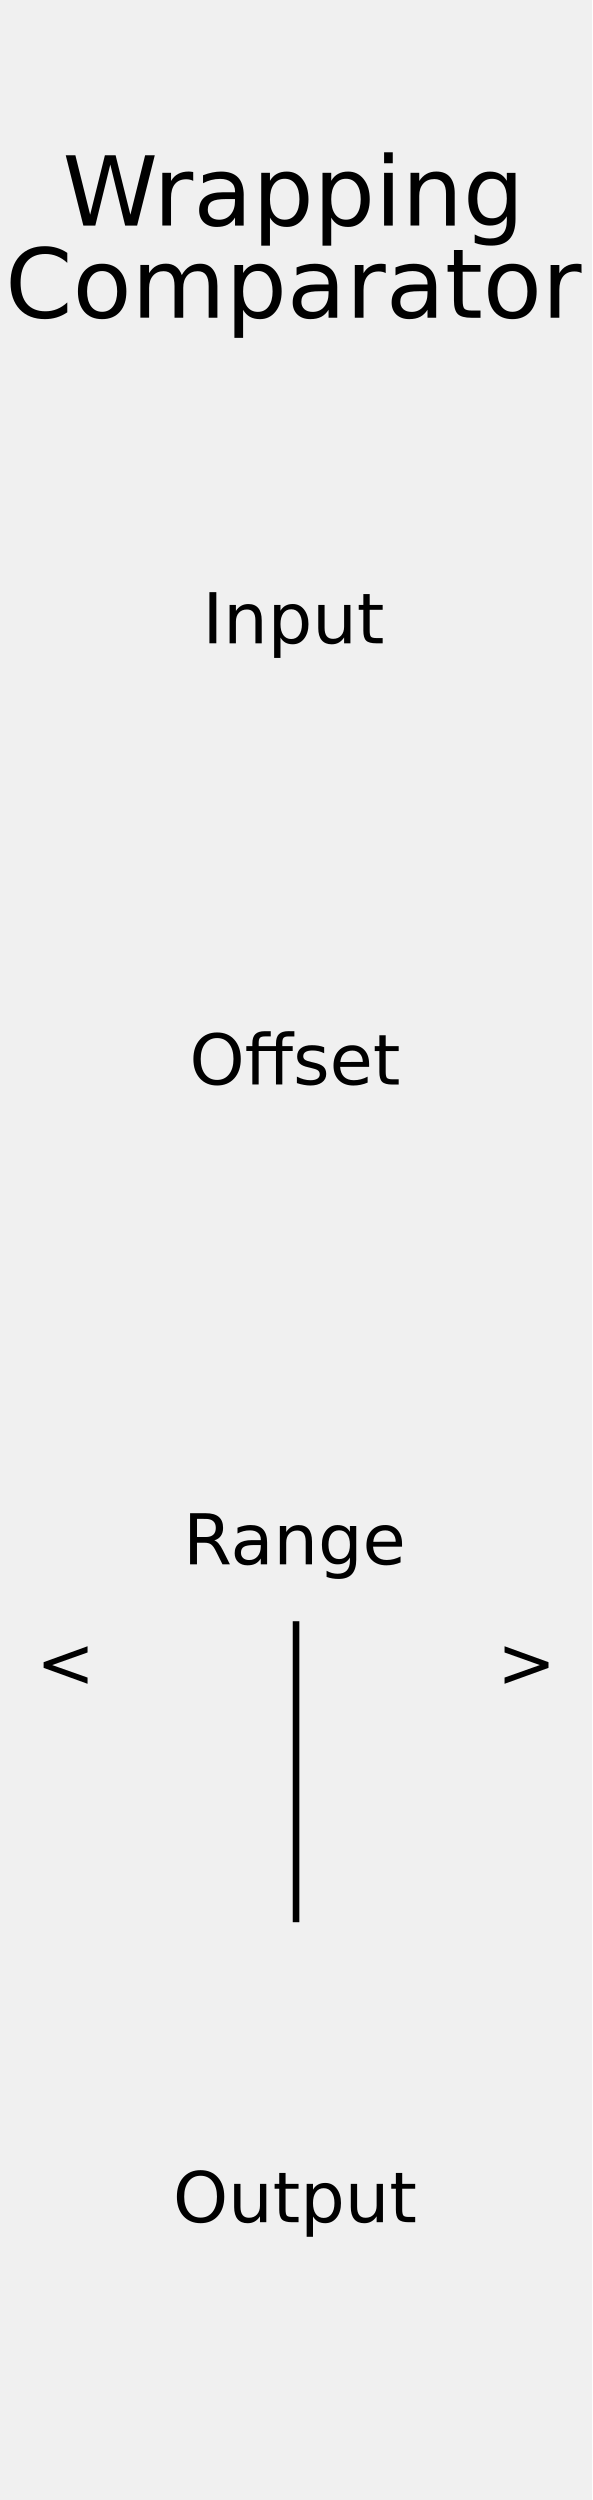
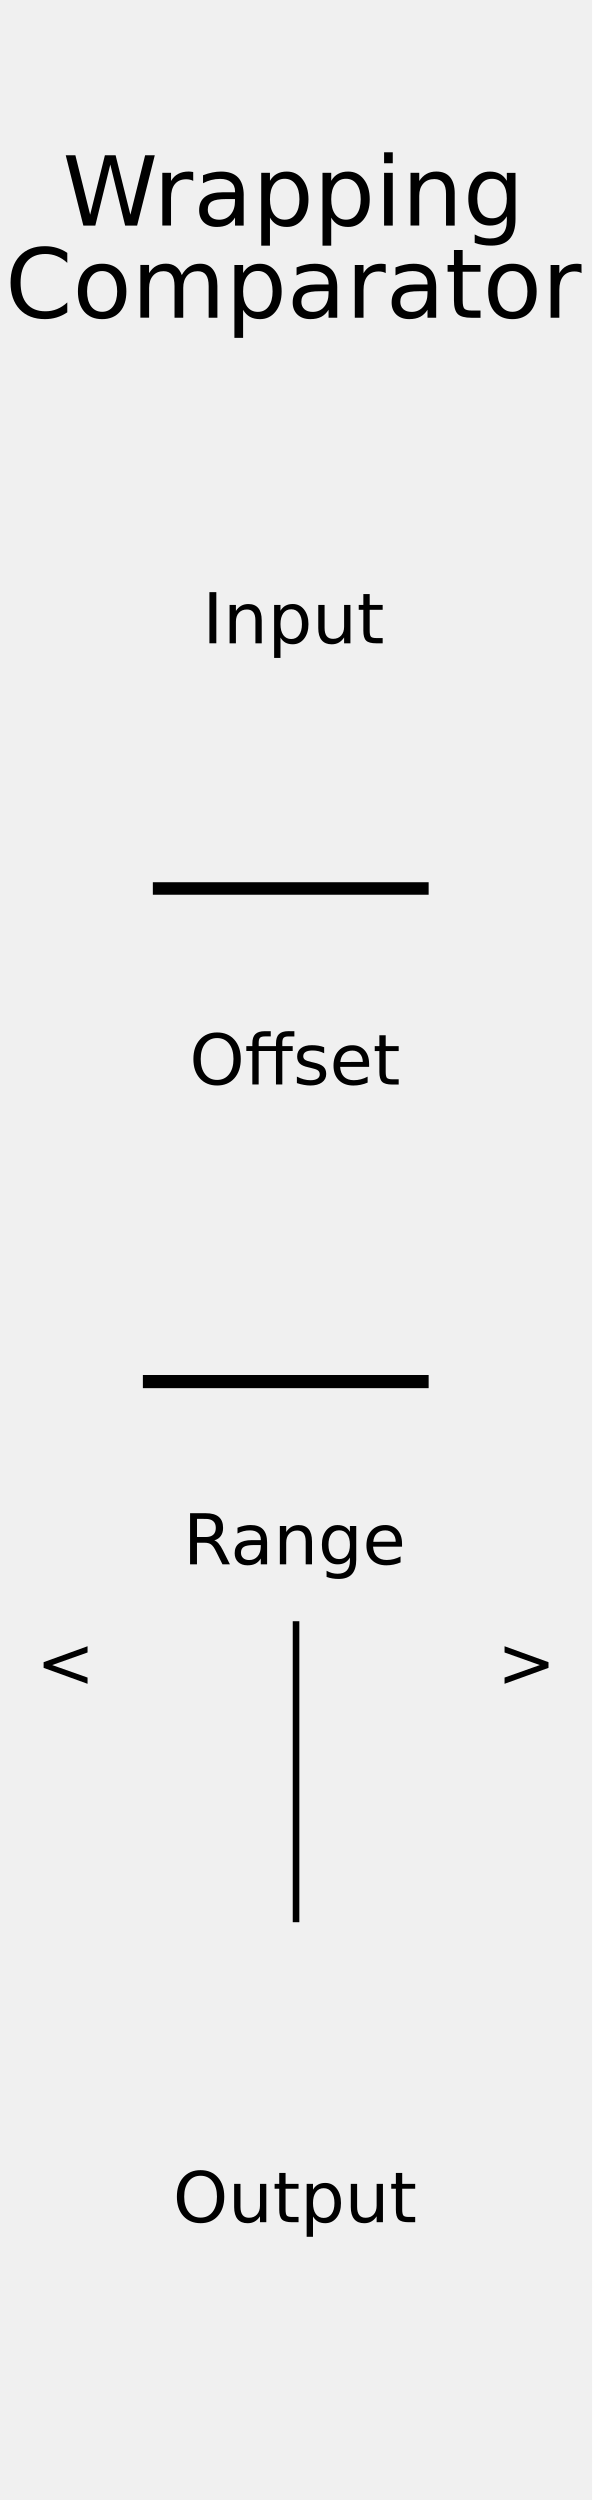
<svg xmlns="http://www.w3.org/2000/svg" width="90" height="380" viewBox="0 0 23.813 100.542" version="1.1" id="svg8">
  <defs id="defs2" />
  <g id="layer1" transform="translate(0,-196.4583)" style="display:inline">
    <path style="opacity:1;vector-effect:none;fill:#f0f0f0;fill-opacity:1;fill-rule:evenodd;stroke:none;stroke-width:0.486;stroke-linecap:butt;stroke-linejoin:round;stroke-miterlimit:4;stroke-dasharray:none;stroke-dashoffset:0;stroke-opacity:1;paint-order:normal" d="M 0,196.458 H 23.812 V 297 H 0 Z" id="rect817" />
    <g aria-label="Wrapping Comparator" style="font-style:normal;font-weight:normal;font-size:6.35px;line-height:1.25;font-family:sans-serif;text-align:center;letter-spacing:0px;word-spacing:0px;text-anchor:middle;fill:#000000;fill-opacity:1;stroke:none;stroke-width:0.265" id="text8343">
      <path d="m 2.644,202.701 h 0.387 l 0.595,2.391 0.593,-2.391 h 0.43 l 0.595,2.391 0.593,-2.391 h 0.388 l -0.711,2.829 H 5.033 l -0.597,-2.456 -0.603,2.456 H 3.352 Z" style="font-size:3.881px;text-align:center;text-anchor:middle;stroke-width:0.265" id="path8392" />
      <path d="m 7.771,203.733 q -0.059,-0.034 -0.129,-0.049 -0.068,-0.017 -0.152,-0.017 -0.296,0 -0.455,0.193 -0.157,0.191 -0.157,0.551 v 1.118 H 6.528 v -2.122 h 0.351 v 0.33 q 0.11,-0.193 0.286,-0.286 0.176,-0.095 0.428,-0.095 0.036,0 0.08,0.006 0.044,0.004 0.097,0.013 z" style="font-size:3.881px;text-align:center;text-anchor:middle;stroke-width:0.265" id="path8394" />
      <path d="m 9.105,204.463 q -0.423,0 -0.585,0.097 -0.163,0.097 -0.163,0.33 0,0.186 0.121,0.296 0.123,0.108 0.333,0.108 0.29,0 0.464,-0.205 0.176,-0.207 0.176,-0.548 v -0.078 z m 0.695,-0.144 v 1.211 H 9.452 v -0.322 q -0.119,0.193 -0.297,0.286 -0.178,0.091 -0.436,0.091 -0.326,0 -0.519,-0.182 -0.191,-0.184 -0.191,-0.491 0,-0.358 0.239,-0.54 0.241,-0.182 0.716,-0.182 h 0.489 v -0.034 q 0,-0.241 -0.159,-0.371 -0.157,-0.133 -0.443,-0.133 -0.182,0 -0.354,0.044 -0.172,0.044 -0.332,0.131 v -0.322 q 0.191,-0.074 0.371,-0.11 0.18,-0.038 0.351,-0.038 0.46,0 0.688,0.239 0.227,0.239 0.227,0.724 z" style="font-size:3.881px;text-align:center;text-anchor:middle;stroke-width:0.265" id="path8396" />
      <path d="m 10.857,205.211 v 1.126 h -0.351 v -2.929 h 0.351 v 0.322 q 0.11,-0.189 0.277,-0.28 0.169,-0.093 0.402,-0.093 0.387,0 0.627,0.307 0.243,0.307 0.243,0.807 0,0.5 -0.243,0.807 -0.241,0.307 -0.627,0.307 -0.233,0 -0.402,-0.091 -0.167,-0.093 -0.277,-0.282 z m 1.186,-0.741 q 0,-0.385 -0.159,-0.603 -0.157,-0.22 -0.434,-0.22 -0.277,0 -0.436,0.22 -0.157,0.218 -0.157,0.603 0,0.385 0.157,0.604 0.159,0.218 0.436,0.218 0.277,0 0.434,-0.218 0.159,-0.22 0.159,-0.604 z" style="font-size:3.881px;text-align:center;text-anchor:middle;stroke-width:0.265" id="path8398" />
      <path d="m 13.321,205.211 v 1.126 h -0.351 v -2.929 h 0.351 v 0.322 q 0.11,-0.189 0.277,-0.28 0.169,-0.093 0.402,-0.093 0.387,0 0.627,0.307 0.243,0.307 0.243,0.807 0,0.5 -0.243,0.807 -0.241,0.307 -0.627,0.307 -0.233,0 -0.402,-0.091 -0.167,-0.093 -0.277,-0.282 z m 1.186,-0.741 q 0,-0.385 -0.159,-0.603 -0.157,-0.22 -0.434,-0.22 -0.277,0 -0.436,0.22 -0.157,0.218 -0.157,0.603 0,0.385 0.157,0.604 0.159,0.218 0.436,0.218 0.277,0 0.434,-0.218 0.159,-0.22 0.159,-0.604 z" style="font-size:3.881px;text-align:center;text-anchor:middle;stroke-width:0.265" id="path8400" />
      <path d="m 15.447,203.408 h 0.349 v 2.122 h -0.349 z m 0,-0.826 h 0.349 v 0.441 h -0.349 z" style="font-size:3.881px;text-align:center;text-anchor:middle;stroke-width:0.265" id="path8402" />
      <path d="m 18.287,204.249 v 1.281 h -0.349 v -1.27 q 0,-0.301 -0.117,-0.451 -0.117,-0.15 -0.352,-0.15 -0.282,0 -0.445,0.18 -0.163,0.18 -0.163,0.491 v 1.199 h -0.351 v -2.122 h 0.351 v 0.33 q 0.125,-0.191 0.294,-0.286 0.171,-0.095 0.392,-0.095 0.366,0 0.553,0.227 0.188,0.225 0.188,0.665 z" style="font-size:3.881px;text-align:center;text-anchor:middle;stroke-width:0.265" id="path8404" />
      <path d="m 20.383,204.444 q 0,-0.379 -0.157,-0.587 -0.155,-0.208 -0.438,-0.208 -0.28,0 -0.438,0.208 -0.155,0.208 -0.155,0.587 0,0.377 0.155,0.585 0.157,0.208 0.438,0.208 0.282,0 0.438,-0.208 0.157,-0.208 0.157,-0.585 z m 0.349,0.822 q 0,0.542 -0.241,0.805 -0.241,0.265 -0.737,0.265 -0.184,0 -0.347,-0.028 -0.163,-0.026 -0.316,-0.083 v -0.339 q 0.153,0.083 0.303,0.123 0.15,0.04 0.305,0.04 0.343,0 0.513,-0.18 0.171,-0.178 0.171,-0.54 v -0.172 q -0.108,0.188 -0.277,0.28 -0.169,0.093 -0.404,0.093 -0.39,0 -0.629,-0.297 -0.239,-0.297 -0.239,-0.788 0,-0.493 0.239,-0.79 0.239,-0.297 0.629,-0.297 0.235,0 0.404,0.093 0.169,0.093 0.277,0.28 v -0.322 h 0.349 z" style="font-size:3.881px;text-align:center;text-anchor:middle;stroke-width:0.265" id="path8406" />
      <path d="m 2.706,206.626 v 0.404 q -0.193,-0.18 -0.413,-0.269 -0.218,-0.089 -0.464,-0.089 -0.485,0 -0.743,0.297 -0.258,0.296 -0.258,0.856 0,0.559 0.258,0.856 0.258,0.296 0.743,0.296 0.246,0 0.464,-0.089 0.22,-0.089 0.413,-0.269 v 0.4 q -0.201,0.136 -0.426,0.205 -0.224,0.068 -0.474,0.068 -0.642,0 -1.012,-0.392 -0.369,-0.394 -0.369,-1.074 0,-0.682 0.369,-1.074 0.369,-0.394 1.012,-0.394 0.254,0 0.477,0.068 0.225,0.066 0.423,0.201 z" style="font-size:3.881px;text-align:center;text-anchor:middle;stroke-width:0.265" id="path8408" />
      <path d="m 4.108,207.359 q -0.28,0 -0.443,0.22 -0.163,0.218 -0.163,0.599 0,0.381 0.161,0.601 0.163,0.218 0.445,0.218 0.279,0 0.441,-0.22 0.163,-0.22 0.163,-0.599 0,-0.377 -0.163,-0.597 -0.163,-0.222 -0.441,-0.222 z m 0,-0.296 q 0.455,0 0.714,0.296 0.26,0.296 0.26,0.819 0,0.521 -0.26,0.819 -0.26,0.296 -0.714,0.296 -0.457,0 -0.716,-0.296 -0.258,-0.297 -0.258,-0.819 0,-0.523 0.258,-0.819 0.26,-0.296 0.716,-0.296 z" style="font-size:3.881px;text-align:center;text-anchor:middle;stroke-width:0.265" id="path8410" />
      <path d="m 7.31,207.522 q 0.131,-0.235 0.313,-0.347 0.182,-0.112 0.428,-0.112 0.332,0 0.512,0.233 0.18,0.231 0.18,0.659 v 1.281 H 8.392 v -1.27 q 0,-0.305 -0.108,-0.453 -0.108,-0.148 -0.33,-0.148 -0.271,0 -0.428,0.18 -0.157,0.18 -0.157,0.491 v 1.199 H 7.019 v -1.27 q 0,-0.307 -0.108,-0.453 -0.108,-0.148 -0.333,-0.148 -0.267,0 -0.424,0.182 -0.157,0.18 -0.157,0.489 v 1.199 H 5.645 v -2.122 H 5.995 v 0.33 q 0.119,-0.195 0.286,-0.288 0.167,-0.093 0.396,-0.093 0.231,0 0.392,0.117 0.163,0.117 0.241,0.341 z" style="font-size:3.881px;text-align:center;text-anchor:middle;stroke-width:0.265" id="path8412" />
      <path d="m 9.777,208.919 v 1.126 H 9.427 v -2.929 h 0.351 v 0.322 q 0.11,-0.189 0.277,-0.28 0.169,-0.093 0.402,-0.093 0.387,0 0.627,0.307 0.243,0.307 0.243,0.807 0,0.5 -0.243,0.807 -0.241,0.307 -0.627,0.307 -0.233,0 -0.402,-0.091 -0.167,-0.093 -0.277,-0.282 z m 1.186,-0.741 q 0,-0.385 -0.159,-0.603 -0.157,-0.22 -0.434,-0.22 -0.277,0 -0.436,0.22 -0.157,0.218 -0.157,0.603 0,0.385 0.157,0.604 0.159,0.218 0.436,0.218 0.277,0 0.434,-0.218 0.159,-0.22 0.159,-0.604 z" style="font-size:3.881px;text-align:center;text-anchor:middle;stroke-width:0.265" id="path8414" />
      <path d="m 12.868,208.17 q -0.423,0 -0.585,0.097 -0.163,0.097 -0.163,0.33 0,0.186 0.121,0.296 0.123,0.108 0.333,0.108 0.29,0 0.464,-0.205 0.176,-0.207 0.176,-0.548 v -0.078 z m 0.695,-0.144 v 1.211 h -0.349 v -0.322 q -0.119,0.193 -0.297,0.286 -0.178,0.091 -0.436,0.091 -0.326,0 -0.519,-0.182 -0.191,-0.184 -0.191,-0.491 0,-0.358 0.239,-0.54 0.241,-0.182 0.716,-0.182 h 0.489 v -0.034 q 0,-0.241 -0.159,-0.371 -0.157,-0.133 -0.443,-0.133 -0.182,0 -0.354,0.044 -0.172,0.044 -0.332,0.131 v -0.322 q 0.191,-0.074 0.371,-0.11 0.18,-0.038 0.351,-0.038 0.46,0 0.688,0.239 0.227,0.239 0.227,0.724 z" style="font-size:3.881px;text-align:center;text-anchor:middle;stroke-width:0.265" id="path8416" />
      <path d="m 15.513,207.441 q -0.059,-0.034 -0.129,-0.049 -0.068,-0.017 -0.152,-0.017 -0.296,0 -0.455,0.193 -0.157,0.191 -0.157,0.551 v 1.118 h -0.351 v -2.122 h 0.351 v 0.33 q 0.11,-0.193 0.286,-0.286 0.176,-0.095 0.428,-0.095 0.036,0 0.08,0.006 0.044,0.004 0.097,0.013 z" style="font-size:3.881px;text-align:center;text-anchor:middle;stroke-width:0.265" id="path8418" />
      <path d="m 16.847,208.17 q -0.423,0 -0.585,0.097 -0.163,0.097 -0.163,0.33 0,0.186 0.121,0.296 0.123,0.108 0.333,0.108 0.29,0 0.464,-0.205 0.176,-0.207 0.176,-0.548 v -0.078 z m 0.695,-0.144 v 1.211 h -0.349 v -0.322 q -0.119,0.193 -0.297,0.286 -0.178,0.091 -0.436,0.091 -0.326,0 -0.519,-0.182 -0.191,-0.184 -0.191,-0.491 0,-0.358 0.239,-0.54 0.241,-0.182 0.716,-0.182 h 0.489 v -0.034 q 0,-0.241 -0.159,-0.371 -0.157,-0.133 -0.443,-0.133 -0.182,0 -0.354,0.044 -0.172,0.044 -0.332,0.131 v -0.322 q 0.191,-0.074 0.371,-0.11 0.18,-0.038 0.351,-0.038 0.46,0 0.688,0.239 0.227,0.239 0.227,0.724 z" style="font-size:3.881px;text-align:center;text-anchor:middle;stroke-width:0.265" id="path8420" />
      <path d="m 18.607,206.513 v 0.603 h 0.718 v 0.271 h -0.718 v 1.152 q 0,0.26 0.07,0.333 0.072,0.074 0.29,0.074 h 0.358 v 0.292 h -0.358 q -0.404,0 -0.557,-0.15 -0.153,-0.152 -0.153,-0.549 v -1.152 h -0.256 v -0.271 h 0.256 v -0.603 z" style="font-size:3.881px;text-align:center;text-anchor:middle;stroke-width:0.265" id="path8422" />
      <path d="m 20.608,207.359 q -0.28,0 -0.443,0.22 -0.163,0.218 -0.163,0.599 0,0.381 0.161,0.601 0.163,0.218 0.445,0.218 0.279,0 0.441,-0.22 0.163,-0.22 0.163,-0.599 0,-0.377 -0.163,-0.597 -0.163,-0.222 -0.441,-0.222 z m 0,-0.296 q 0.455,0 0.714,0.296 0.26,0.296 0.26,0.819 0,0.521 -0.26,0.819 -0.26,0.296 -0.714,0.296 -0.457,0 -0.716,-0.296 -0.258,-0.297 -0.258,-0.819 0,-0.523 0.258,-0.819 0.26,-0.296 0.716,-0.296 z" style="font-size:3.881px;text-align:center;text-anchor:middle;stroke-width:0.265" id="path8424" />
      <path d="m 23.388,207.441 q -0.059,-0.034 -0.129,-0.049 -0.068,-0.017 -0.152,-0.017 -0.296,0 -0.455,0.193 -0.157,0.191 -0.157,0.551 v 1.118 h -0.351 v -2.122 h 0.351 v 0.33 q 0.11,-0.193 0.286,-0.286 0.176,-0.095 0.428,-0.095 0.036,0 0.08,0.006 0.044,0.004 0.097,0.013 z" style="font-size:3.881px;text-align:center;text-anchor:middle;stroke-width:0.265" id="path8426" />
    </g>
    <g aria-label="Input" style="font-style:normal;font-weight:normal;font-size:2.822px;line-height:1.25;font-family:sans-serif;text-align:center;letter-spacing:0px;word-spacing:0px;text-anchor:middle;fill:#000000;fill-opacity:1;stroke:none;stroke-width:0.265" id="text8349">
      <path d="m 8.422,220.272 h 0.278 v 2.057 H 8.422 Z" style="text-align:center;text-anchor:middle;stroke-width:0.265" id="path8429" />
      <path d="m 10.526,221.398 v 0.932 h -0.254 v -0.923 q 0,-0.219 -0.085,-0.328 -0.085,-0.109 -0.256,-0.109 -0.205,0 -0.324,0.131 -0.119,0.131 -0.119,0.357 v 0.872 h -0.255 v -1.543 h 0.255 v 0.24 q 0.091,-0.139 0.214,-0.208 0.124,-0.069 0.285,-0.069 0.266,0 0.402,0.165 0.136,0.164 0.136,0.484 z" style="text-align:center;text-anchor:middle;stroke-width:0.265" id="path8431" />
      <path d="m 11.28,222.098 v 0.819 h -0.255 v -2.13 h 0.255 v 0.234 q 0.08,-0.138 0.201,-0.204 0.123,-0.068 0.292,-0.068 0.281,0 0.456,0.223 0.176,0.223 0.176,0.587 0,0.364 -0.176,0.587 -0.175,0.223 -0.456,0.223 -0.169,0 -0.292,-0.066 -0.121,-0.068 -0.201,-0.205 z m 0.863,-0.539 q 0,-0.28 -0.116,-0.438 -0.114,-0.16 -0.316,-0.16 -0.201,0 -0.317,0.16 -0.114,0.158 -0.114,0.438 0,0.28 0.114,0.44 0.116,0.158 0.317,0.158 0.201,0 0.316,-0.158 0.116,-0.16 0.116,-0.44 z" style="text-align:center;text-anchor:middle;stroke-width:0.265" id="path8433" />
      <path d="m 12.8,221.721 v -0.934 h 0.254 v 0.925 q 0,0.219 0.085,0.329 0.085,0.109 0.256,0.109 0.205,0 0.324,-0.131 0.12,-0.131 0.12,-0.357 v -0.875 h 0.254 v 1.543 h -0.254 v -0.237 q -0.092,0.141 -0.215,0.209 -0.121,0.068 -0.282,0.068 -0.266,0 -0.404,-0.165 -0.138,-0.165 -0.138,-0.484 z M 13.438,220.749 Z" style="text-align:center;text-anchor:middle;stroke-width:0.265" id="path8435" />
      <path d="m 14.868,220.348 v 0.438 h 0.522 v 0.197 h -0.522 v 0.838 q 0,0.189 0.051,0.243 0.052,0.054 0.211,0.054 h 0.26 v 0.212 h -0.26 q -0.294,0 -0.405,-0.109 -0.112,-0.11 -0.112,-0.4 v -0.838 h -0.186 v -0.197 h 0.186 v -0.438 z" style="text-align:center;text-anchor:middle;stroke-width:0.265" id="path8437" />
    </g>
    <g aria-label="Offset" style="font-style:normal;font-weight:normal;font-size:2.822px;line-height:1.25;font-family:sans-serif;text-align:center;letter-spacing:0px;word-spacing:0px;text-anchor:middle;fill:#000000;fill-opacity:1;stroke:none;stroke-width:0.265" id="text8353">
      <path d="m 8.732,238.206 q -0.303,0 -0.482,0.226 -0.178,0.226 -0.178,0.616 0,0.389 0.178,0.615 0.179,0.226 0.482,0.226 0.303,0 0.48,-0.226 0.178,-0.226 0.178,-0.615 0,-0.39 -0.178,-0.616 Q 9.035,238.206 8.732,238.206 Z m 0,-0.226 q 0.433,0 0.692,0.291 0.259,0.289 0.259,0.777 0,0.486 -0.259,0.777 -0.259,0.289 -0.692,0.289 -0.434,0 -0.695,-0.289 -0.259,-0.289 -0.259,-0.777 0,-0.488 0.259,-0.777 Q 8.298,237.98 8.732,237.98 Z" style="text-align:center;text-anchor:middle;stroke-width:0.265" id="path8440" />
      <path d="m 11.839,237.93 v 0.211 h -0.243 q -0.136,0 -0.19,0.055 -0.052,0.055 -0.052,0.198 v 0.136 h 0.418 v 0.197 h -0.418 v 1.346 H 11.099 v -1.346 h -0.696 v 1.346 h -0.255 v -1.346 H 9.906 v -0.197 h 0.243 v -0.107 q 0,-0.258 0.12,-0.375 0.12,-0.119 0.38,-0.119 h 0.24 v 0.211 h -0.243 q -0.136,0 -0.19,0.055 -0.052,0.055 -0.052,0.198 v 0.136 h 0.696 v -0.107 q 0,-0.258 0.12,-0.375 0.12,-0.119 0.38,-0.119 z" style="text-align:center;text-anchor:middle;stroke-width:0.265" id="path8442" />
      <path d="m 13.037,238.577 v 0.24 q -0.107,-0.055 -0.223,-0.083 -0.116,-0.028 -0.24,-0.028 -0.189,0 -0.284,0.058 -0.094,0.058 -0.094,0.174 0,0.088 0.068,0.139 0.068,0.05 0.271,0.095 l 0.087,0.019 q 0.27,0.058 0.383,0.164 0.114,0.105 0.114,0.294 0,0.215 -0.171,0.34 -0.169,0.125 -0.467,0.125 -0.124,0 -0.259,-0.025 -0.134,-0.023 -0.282,-0.072 v -0.262 q 0.141,0.073 0.277,0.11 0.136,0.036 0.27,0.036 0.179,0 0.276,-0.061 0.096,-0.062 0.096,-0.174 0,-0.103 -0.07,-0.158 -0.069,-0.055 -0.305,-0.106 l -0.088,-0.021 q -0.236,-0.05 -0.34,-0.152 -0.105,-0.103 -0.105,-0.282 0,-0.218 0.154,-0.336 0.154,-0.119 0.438,-0.119 0.141,0 0.265,0.021 0.124,0.021 0.229,0.062 z" style="text-align:center;text-anchor:middle;stroke-width:0.265" id="path8444" />
      <path d="m 14.845,239.24 v 0.124 h -1.166 q 0.017,0.262 0.157,0.4 0.142,0.136 0.394,0.136 0.146,0 0.282,-0.036 0.138,-0.036 0.273,-0.107 v 0.24 q -0.136,0.058 -0.28,0.088 -0.143,0.03 -0.291,0.03 -0.369,0 -0.586,-0.215 -0.215,-0.215 -0.215,-0.582 0,-0.379 0.204,-0.601 0.205,-0.223 0.553,-0.223 0.311,0 0.492,0.201 0.182,0.2 0.182,0.544 z m -0.254,-0.074 q -0.003,-0.208 -0.117,-0.332 -0.113,-0.124 -0.3,-0.124 -0.212,0 -0.34,0.12 -0.127,0.12 -0.146,0.338 z" style="text-align:center;text-anchor:middle;stroke-width:0.265" id="path8446" />
      <path d="m 15.512,238.093 v 0.438 h 0.522 v 0.197 h -0.522 v 0.838 q 0,0.189 0.051,0.243 0.052,0.054 0.211,0.054 h 0.26 v 0.212 h -0.26 q -0.294,0 -0.405,-0.109 -0.112,-0.11 -0.112,-0.4 v -0.838 h -0.186 v -0.197 h 0.186 V 238.093 Z" style="text-align:center;text-anchor:middle;stroke-width:0.265" id="path8448" />
    </g>
    <g aria-label="Range" style="font-style:normal;font-weight:normal;font-size:2.822px;line-height:1.25;font-family:sans-serif;text-align:center;letter-spacing:0px;word-spacing:0px;text-anchor:middle;fill:#000000;fill-opacity:1;stroke:none;stroke-width:0.265" id="text8357">
      <path d="m 8.62,258.407 q 0.09,0.03 0.174,0.13 0.085,0.099 0.171,0.273 l 0.282,0.562 H 8.948 l -0.263,-0.528 q -0.102,-0.207 -0.198,-0.274 -0.095,-0.068 -0.26,-0.068 H 7.922 v 0.87 H 7.644 v -2.057 h 0.628 q 0.353,0 0.526,0.147 0.174,0.147 0.174,0.445 0,0.194 -0.091,0.322 -0.09,0.128 -0.262,0.178 z m -0.697,-0.864 v 0.73 h 0.35 q 0.201,0 0.303,-0.092 0.103,-0.094 0.103,-0.274 0,-0.181 -0.103,-0.271 -0.102,-0.092 -0.303,-0.092 z" style="text-align:center;text-anchor:middle;stroke-width:0.265" id="path8464" />
      <path d="m 10.236,258.595 q -0.307,0 -0.426,0.07 -0.119,0.07 -0.119,0.24 0,0.135 0.088,0.215 0.09,0.079 0.243,0.079 0.211,0 0.338,-0.149 0.128,-0.15 0.128,-0.398 v -0.057 z m 0.506,-0.105 v 0.881 H 10.488 v -0.234 q -0.087,0.141 -0.216,0.208 -0.13,0.066 -0.317,0.066 -0.237,0 -0.378,-0.132 -0.139,-0.134 -0.139,-0.357 0,-0.26 0.174,-0.393 0.175,-0.132 0.521,-0.132 h 0.356 v -0.025 q 0,-0.175 -0.116,-0.27 -0.114,-0.097 -0.322,-0.097 -0.132,0 -0.258,0.032 -0.125,0.032 -0.241,0.095 v -0.234 q 0.139,-0.054 0.27,-0.08 0.131,-0.028 0.255,-0.028 0.335,0 0.5,0.174 0.165,0.174 0.165,0.526 z" style="text-align:center;text-anchor:middle;stroke-width:0.265" id="path8466" />
      <path d="m 12.548,258.44 v 0.932 h -0.254 v -0.923 q 0,-0.219 -0.085,-0.328 -0.085,-0.109 -0.256,-0.109 -0.205,0 -0.324,0.131 -0.119,0.131 -0.119,0.357 v 0.872 h -0.255 v -1.543 h 0.255 v 0.24 q 0.091,-0.139 0.214,-0.208 0.124,-0.069 0.285,-0.069 0.266,0 0.402,0.165 0.136,0.164 0.136,0.484 z" style="text-align:center;text-anchor:middle;stroke-width:0.265" id="path8468" />
      <path d="m 14.073,258.582 q 0,-0.276 -0.114,-0.427 -0.113,-0.152 -0.318,-0.152 -0.204,0 -0.318,0.152 -0.113,0.152 -0.113,0.427 0,0.274 0.113,0.426 0.114,0.152 0.318,0.152 0.205,0 0.318,-0.152 0.114,-0.152 0.114,-0.426 z m 0.254,0.598 q 0,0.394 -0.175,0.586 -0.175,0.193 -0.536,0.193 -0.134,0 -0.252,-0.021 -0.119,-0.019 -0.23,-0.061 v -0.247 q 0.112,0.061 0.22,0.09 0.109,0.029 0.222,0.029 0.249,0 0.373,-0.131 0.124,-0.13 0.124,-0.393 v -0.125 q -0.079,0.136 -0.201,0.204 -0.123,0.068 -0.294,0.068 -0.284,0 -0.458,-0.216 -0.174,-0.216 -0.174,-0.573 0,-0.358 0.174,-0.575 0.174,-0.216 0.458,-0.216 0.171,0 0.294,0.068 0.123,0.068 0.201,0.204 v -0.234 h 0.254 z" style="text-align:center;text-anchor:middle;stroke-width:0.265" id="path8470" />
      <path d="m 16.169,258.536 v 0.124 h -1.166 q 0.017,0.262 0.157,0.4 0.142,0.136 0.394,0.136 0.146,0 0.282,-0.036 0.138,-0.036 0.273,-0.107 v 0.24 q -0.136,0.058 -0.28,0.088 -0.143,0.03 -0.291,0.03 -0.369,0 -0.586,-0.215 -0.215,-0.215 -0.215,-0.582 0,-0.379 0.204,-0.601 0.205,-0.223 0.553,-0.223 0.311,0 0.492,0.201 0.182,0.2 0.182,0.544 z m -0.254,-0.074 q -0.003,-0.208 -0.117,-0.332 -0.113,-0.124 -0.3,-0.124 -0.212,0 -0.34,0.12 -0.127,0.12 -0.146,0.338 z" style="text-align:center;text-anchor:middle;stroke-width:0.265" id="path8472" />
    </g>
    <g aria-label="Output" style="font-style:normal;font-weight:normal;font-size:2.822px;line-height:1.25;font-family:sans-serif;text-align:center;letter-spacing:0px;word-spacing:0px;text-anchor:middle;fill:#000000;fill-opacity:1;stroke:none;stroke-width:0.265" id="text8361">
      <path d="m 8.068,283.961 q -0.303,0 -0.482,0.226 -0.178,0.226 -0.178,0.616 0,0.389 0.178,0.615 0.179,0.226 0.482,0.226 0.303,0 0.48,-0.226 0.178,-0.226 0.178,-0.615 0,-0.39 -0.178,-0.616 -0.176,-0.226 -0.48,-0.226 z m 0,-0.226 q 0.433,0 0.692,0.291 0.259,0.289 0.259,0.777 0,0.486 -0.259,0.777 -0.259,0.289 -0.692,0.289 -0.434,0 -0.695,-0.289 -0.259,-0.289 -0.259,-0.777 0,-0.488 0.259,-0.777 Q 7.634,283.735 8.068,283.735 Z" style="stroke-width:0.265" id="path8451" />
      <path d="m 9.417,285.221 v -0.934 h 0.254 v 0.925 q 0,0.219 0.085,0.329 0.085,0.109 0.256,0.109 0.205,0 0.324,-0.131 0.12,-0.131 0.12,-0.357 v -0.875 h 0.254 v 1.543 h -0.254 v -0.237 q -0.092,0.141 -0.215,0.209 -0.121,0.068 -0.282,0.068 -0.266,0 -0.404,-0.165 -0.138,-0.165 -0.138,-0.484 z m 0.638,-0.972 z" style="stroke-width:0.265" id="path8453" />
      <path d="m 11.485,283.848 v 0.438 h 0.522 v 0.197 h -0.522 v 0.838 q 0,0.189 0.051,0.243 0.052,0.054 0.211,0.054 h 0.26 v 0.212 h -0.26 q -0.294,0 -0.405,-0.109 -0.112,-0.11 -0.112,-0.4 v -0.838 h -0.186 v -0.197 h 0.186 V 283.848 Z" style="stroke-width:0.265" id="path8455" />
      <path d="m 12.588,285.598 v 0.819 h -0.255 v -2.13 h 0.255 v 0.234 q 0.08,-0.138 0.201,-0.204 0.123,-0.068 0.292,-0.068 0.281,0 0.456,0.223 0.176,0.223 0.176,0.587 0,0.364 -0.176,0.587 -0.175,0.223 -0.456,0.223 -0.169,0 -0.292,-0.066 -0.121,-0.068 -0.201,-0.205 z m 0.863,-0.539 q 0,-0.28 -0.116,-0.438 -0.114,-0.16 -0.316,-0.16 -0.201,0 -0.317,0.16 -0.114,0.158 -0.114,0.438 0,0.28 0.114,0.44 0.116,0.158 0.317,0.158 0.201,0 0.316,-0.158 0.116,-0.16 0.116,-0.44 z" style="stroke-width:0.265" id="path8457" />
      <path d="m 14.108,285.221 v -0.934 h 0.254 v 0.925 q 0,0.219 0.085,0.329 0.085,0.109 0.256,0.109 0.205,0 0.324,-0.131 0.12,-0.131 0.12,-0.357 v -0.875 h 0.254 v 1.543 h -0.254 v -0.237 q -0.092,0.141 -0.215,0.209 -0.121,0.068 -0.282,0.068 -0.266,0 -0.404,-0.165 -0.138,-0.165 -0.138,-0.484 z m 0.638,-0.972 z" style="stroke-width:0.265" id="path8459" />
      <path d="m 16.176,283.848 v 0.438 h 0.522 v 0.197 h -0.522 v 0.838 q 0,0.189 0.051,0.243 0.052,0.054 0.211,0.054 h 0.26 v 0.212 h -0.26 q -0.294,0 -0.405,-0.109 -0.112,-0.11 -0.112,-0.4 v -0.838 h -0.186 v -0.197 h 0.186 V 283.848 Z" style="stroke-width:0.265" id="path8461" />
    </g>
    <path style="fill:none;stroke:#000000;stroke-width:0.265px;stroke-linecap:butt;stroke-linejoin:miter;stroke-opacity:1" d="M 11.906,261.659 V 273.764" id="path8390" />
    <g aria-label="&lt;                  &gt;" style="font-style:normal;font-weight:normal;font-size:2.822px;line-height:1.25;font-family:sans-serif;text-align:center;letter-spacing:0px;word-spacing:0px;text-anchor:middle;fill:#000000;fill-opacity:1;stroke:none;stroke-width:0.265" id="text8482">
      <path d="m 3.521,262.916 -1.422,0.506 1.422,0.503 v 0.251 l -1.767,-0.641 v -0.229 l 1.767,-0.641 z" style="stroke-width:0.265" id="path8484" />
      <path d="m 20.292,262.916 v -0.251 l 1.767,0.641 v 0.229 l -1.767,0.641 v -0.251 l 1.419,-0.503 z" style="stroke-width:0.265" id="path8486" />
    </g>
+     <path style="fill:none;stroke:#000000;stroke-width:0.503;stroke-linecap:butt;stroke-linejoin:miter;stroke-miterlimit:4;stroke-dasharray:none;stroke-opacity:1" d="M 6.147,232.19 H 17.239" id="path4701" />
+     <path style="fill:none;stroke:#000000;stroke-width:0.529;stroke-linecap:butt;stroke-linejoin:miter;stroke-miterlimit:4;stroke-dasharray:none;stroke-opacity:1" d="M 5.746,252.021 H 17.239" id="path4703" />
  </g>
</svg>
